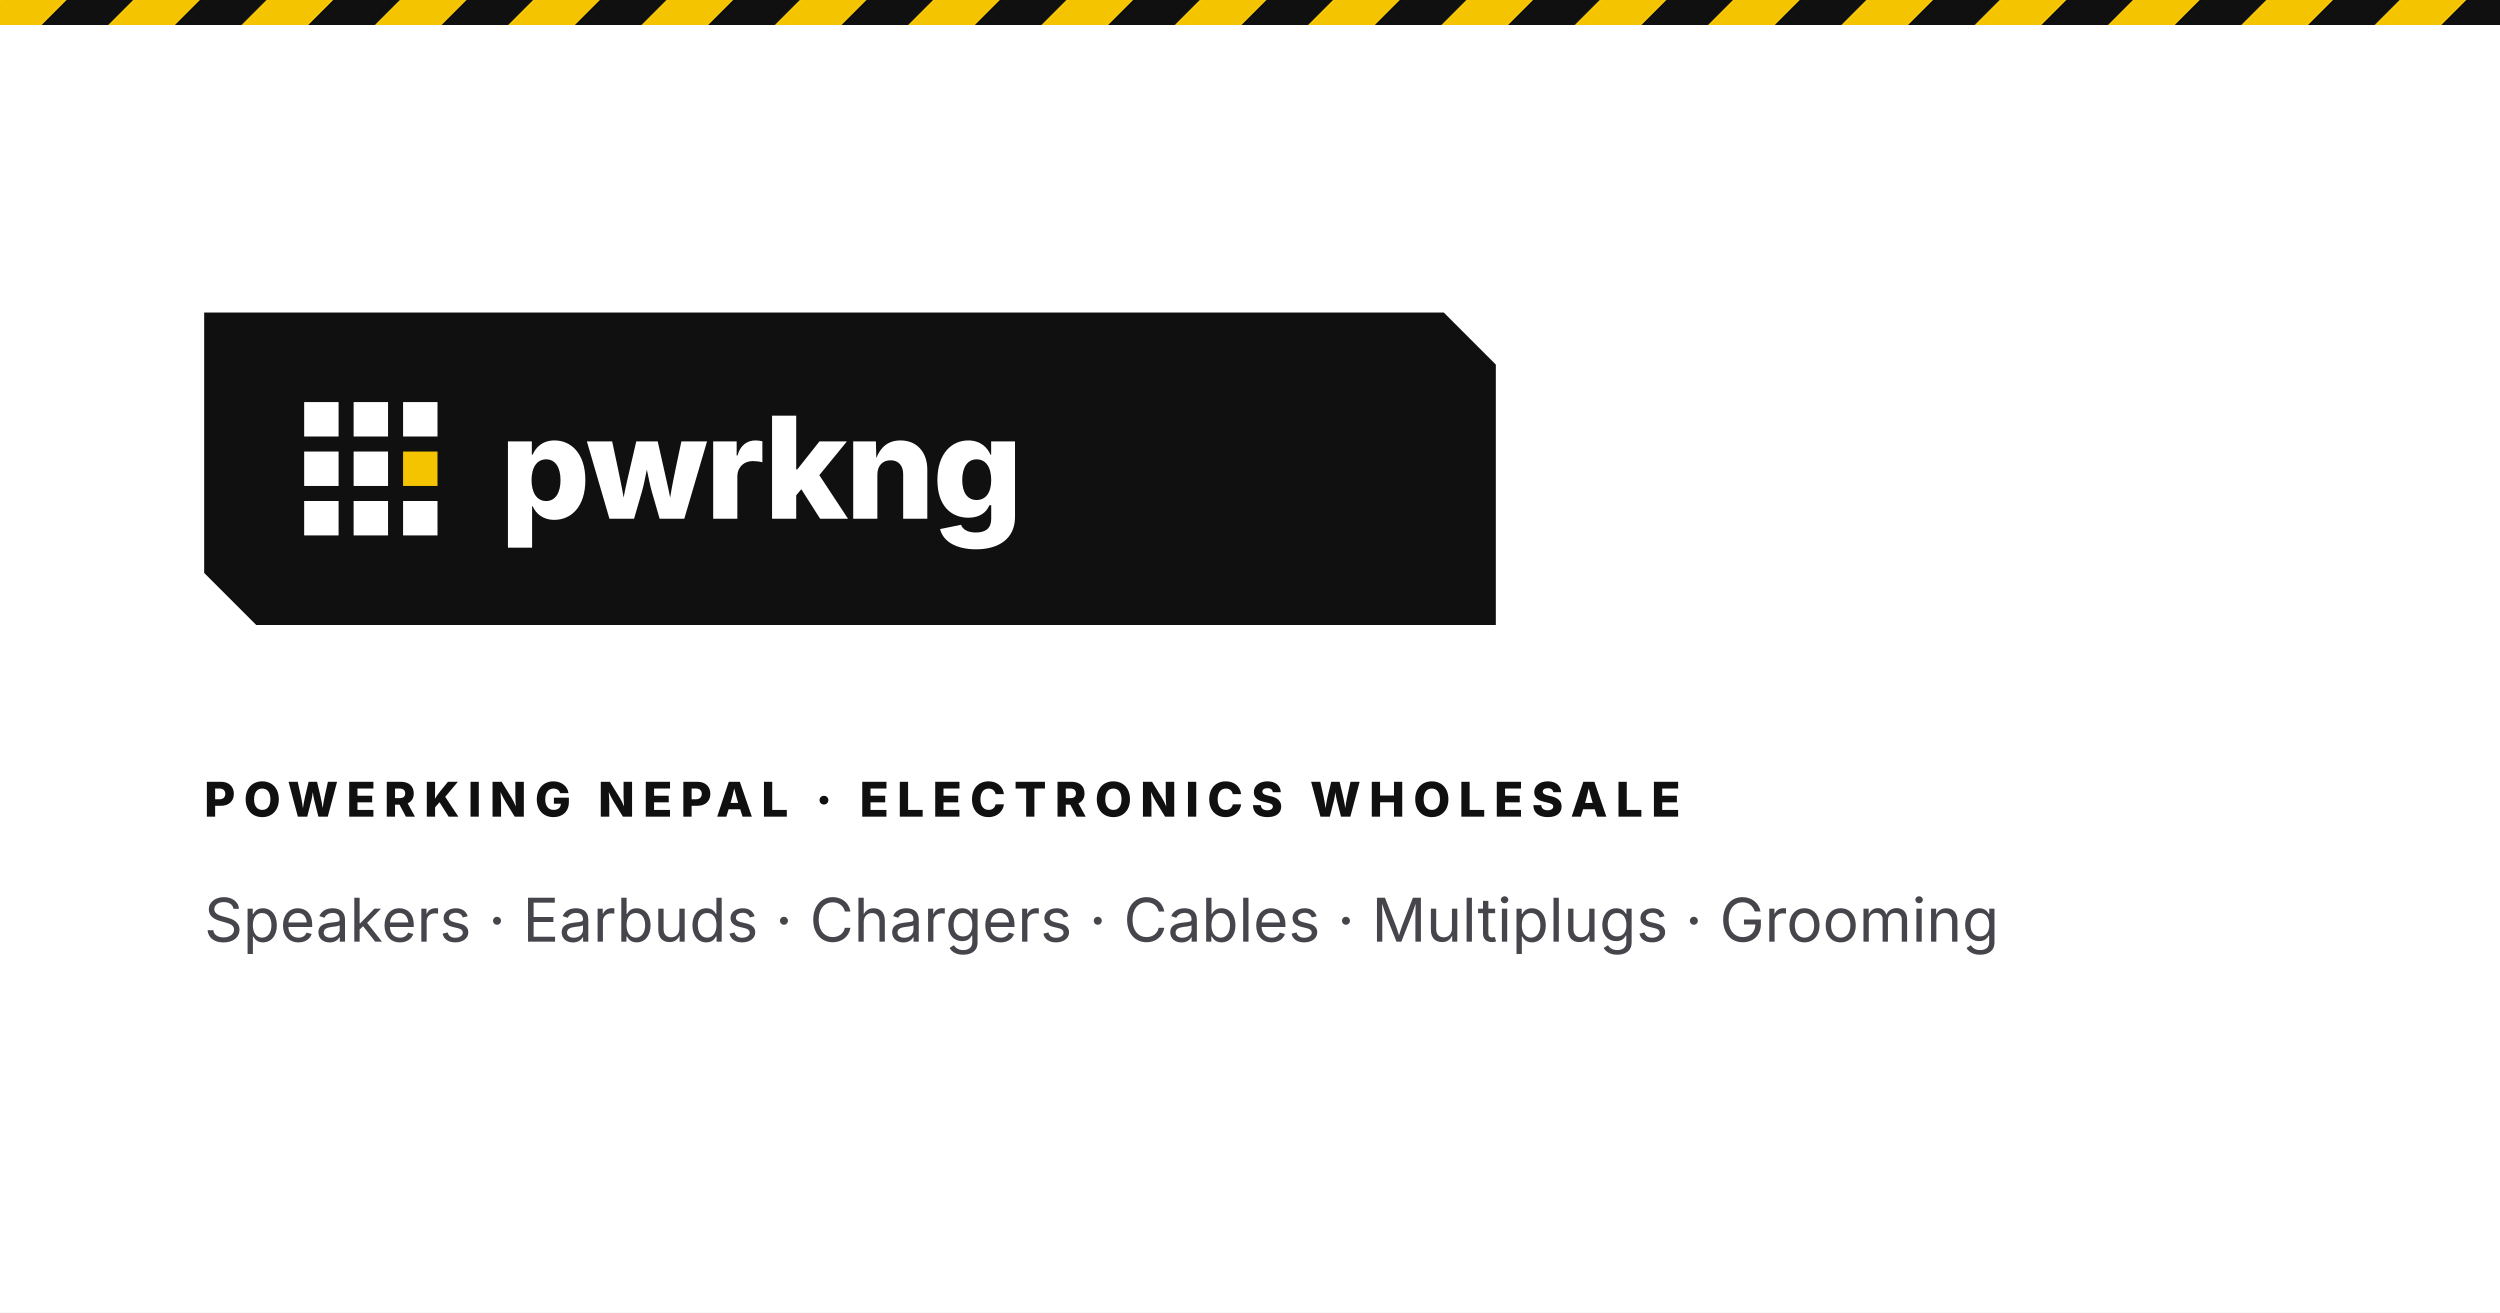
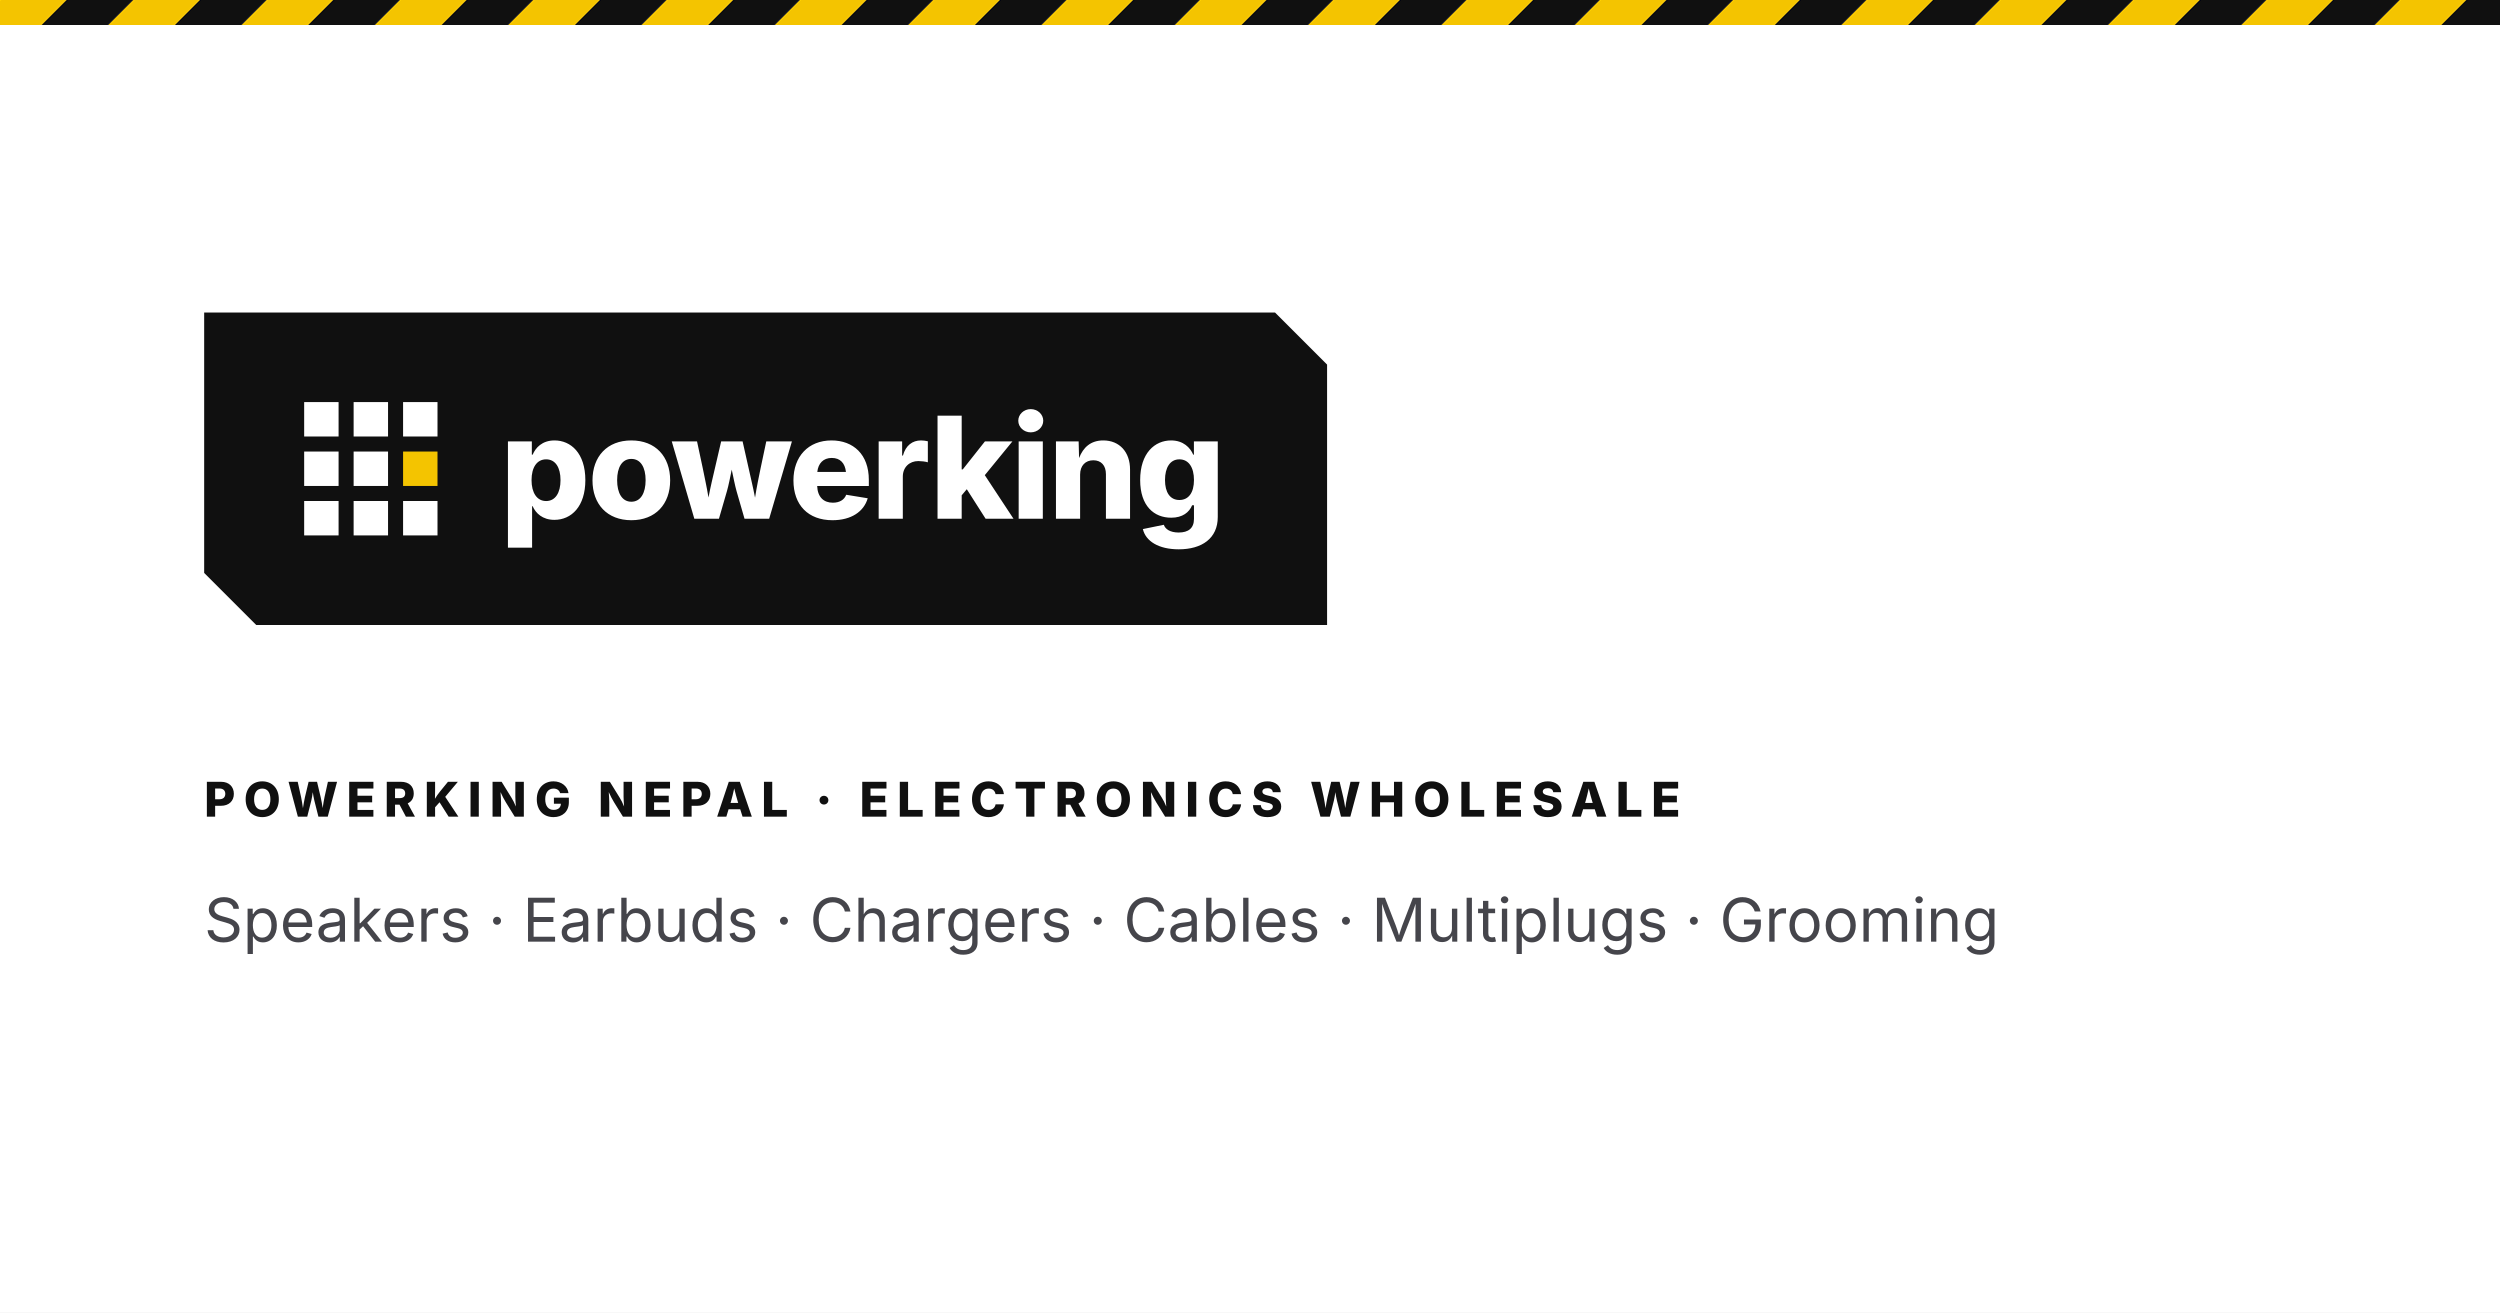
<svg xmlns="http://www.w3.org/2000/svg" viewBox="0 0 1200 630" width="1200" height="630">
  <rect width="1200" height="630" fill="#FFFFFF" />
  <g transform="translate(98 150)">
-     <path d="M0 0 H595 L620 25 V150 H25 L0 125 Z" fill="#101010" />
+     <path d="M0 0 H514 L539 25 V150 H25 L0 125 Z" fill="#101010" />
    <rect x="48.00" y="43.00" width="16.52" height="16.52" fill="#FFFFFF" />
    <rect x="71.74" y="43.00" width="16.52" height="16.52" fill="#FFFFFF" />
    <rect x="95.48" y="43.00" width="16.52" height="16.52" fill="#FFFFFF" />
    <rect x="48.00" y="66.74" width="16.52" height="16.52" fill="#FFFFFF" />
    <rect x="71.74" y="66.74" width="16.52" height="16.52" fill="#FFFFFF" />
    <rect x="95.48" y="66.74" width="16.52" height="16.52" fill="#F4C400" />
    <rect x="48.00" y="90.48" width="16.52" height="16.52" fill="#FFFFFF" />
    <rect x="71.74" y="90.48" width="16.52" height="16.52" fill="#FFFFFF" />
    <rect x="95.48" y="90.48" width="16.52" height="16.52" fill="#FFFFFF" />
-     <text x="142" y="99" font-family="Archivo, Inter, Arial, sans-serif" font-size="68" font-weight="800" letter-spacing="-1.36" fill="#FFFFFF">pwrkng</text>
+     <text x="142" y="99" font-family="Archivo, Inter, Arial, sans-serif" font-size="68" font-weight="800" letter-spacing="-1.36" fill="#FFFFFF">powerking</text>
  </g>
  <text x="98" y="392" font-family="Archivo, Inter, Arial, sans-serif" font-size="23" font-weight="800" letter-spacing="4" fill="#101010">POWERKING NEPAL · ELECTRONICS WHOLESALE</text>
  <text x="98" y="452" font-family="Archivo, Inter, Arial, sans-serif" font-size="29" fill="#45454B">Speakers · Earbuds · Chargers · Cables · Multiplugs · Grooming</text>
  <rect y="0" width="1200" height="12" fill="url(#haz)" />
  <defs>
    <pattern id="haz" width="45.25" height="45.25" patternUnits="userSpaceOnUse" patternTransform="rotate(45)">
      <rect width="22.6" height="45.25" fill="#F4C400" />
      <rect x="22.6" width="22.6" height="45.25" fill="#101010" />
    </pattern>
  </defs>
</svg>
